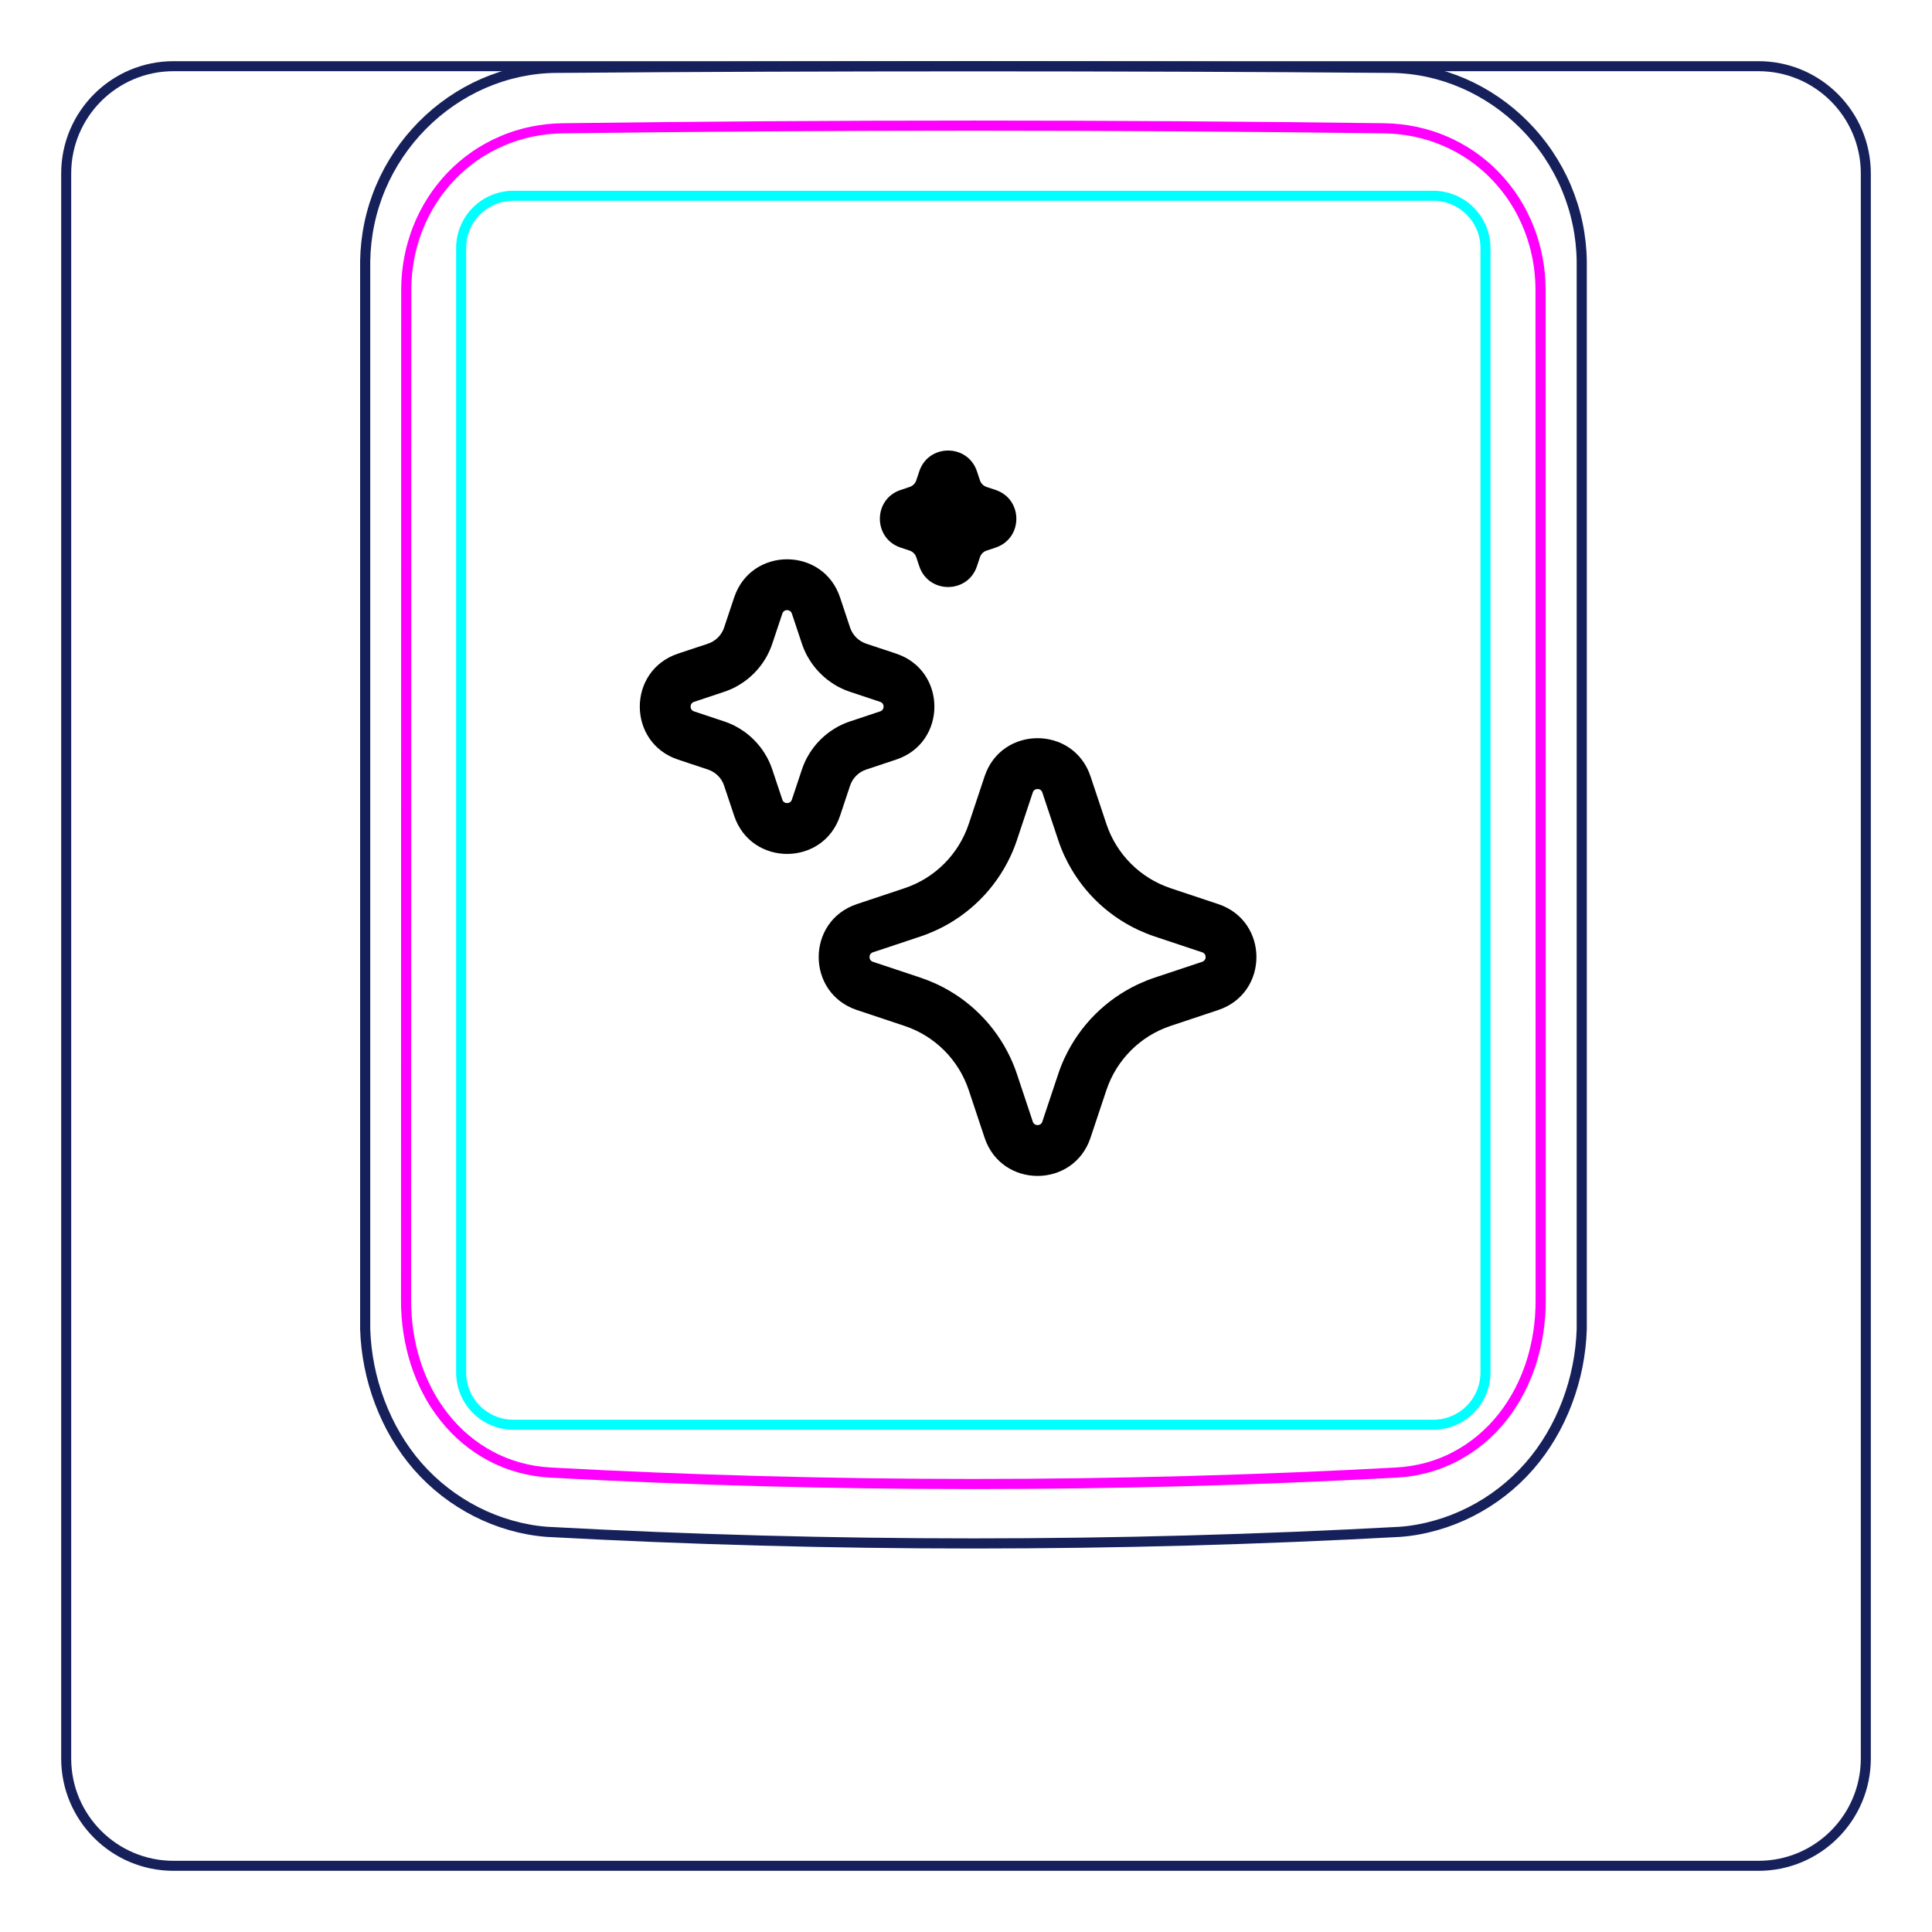
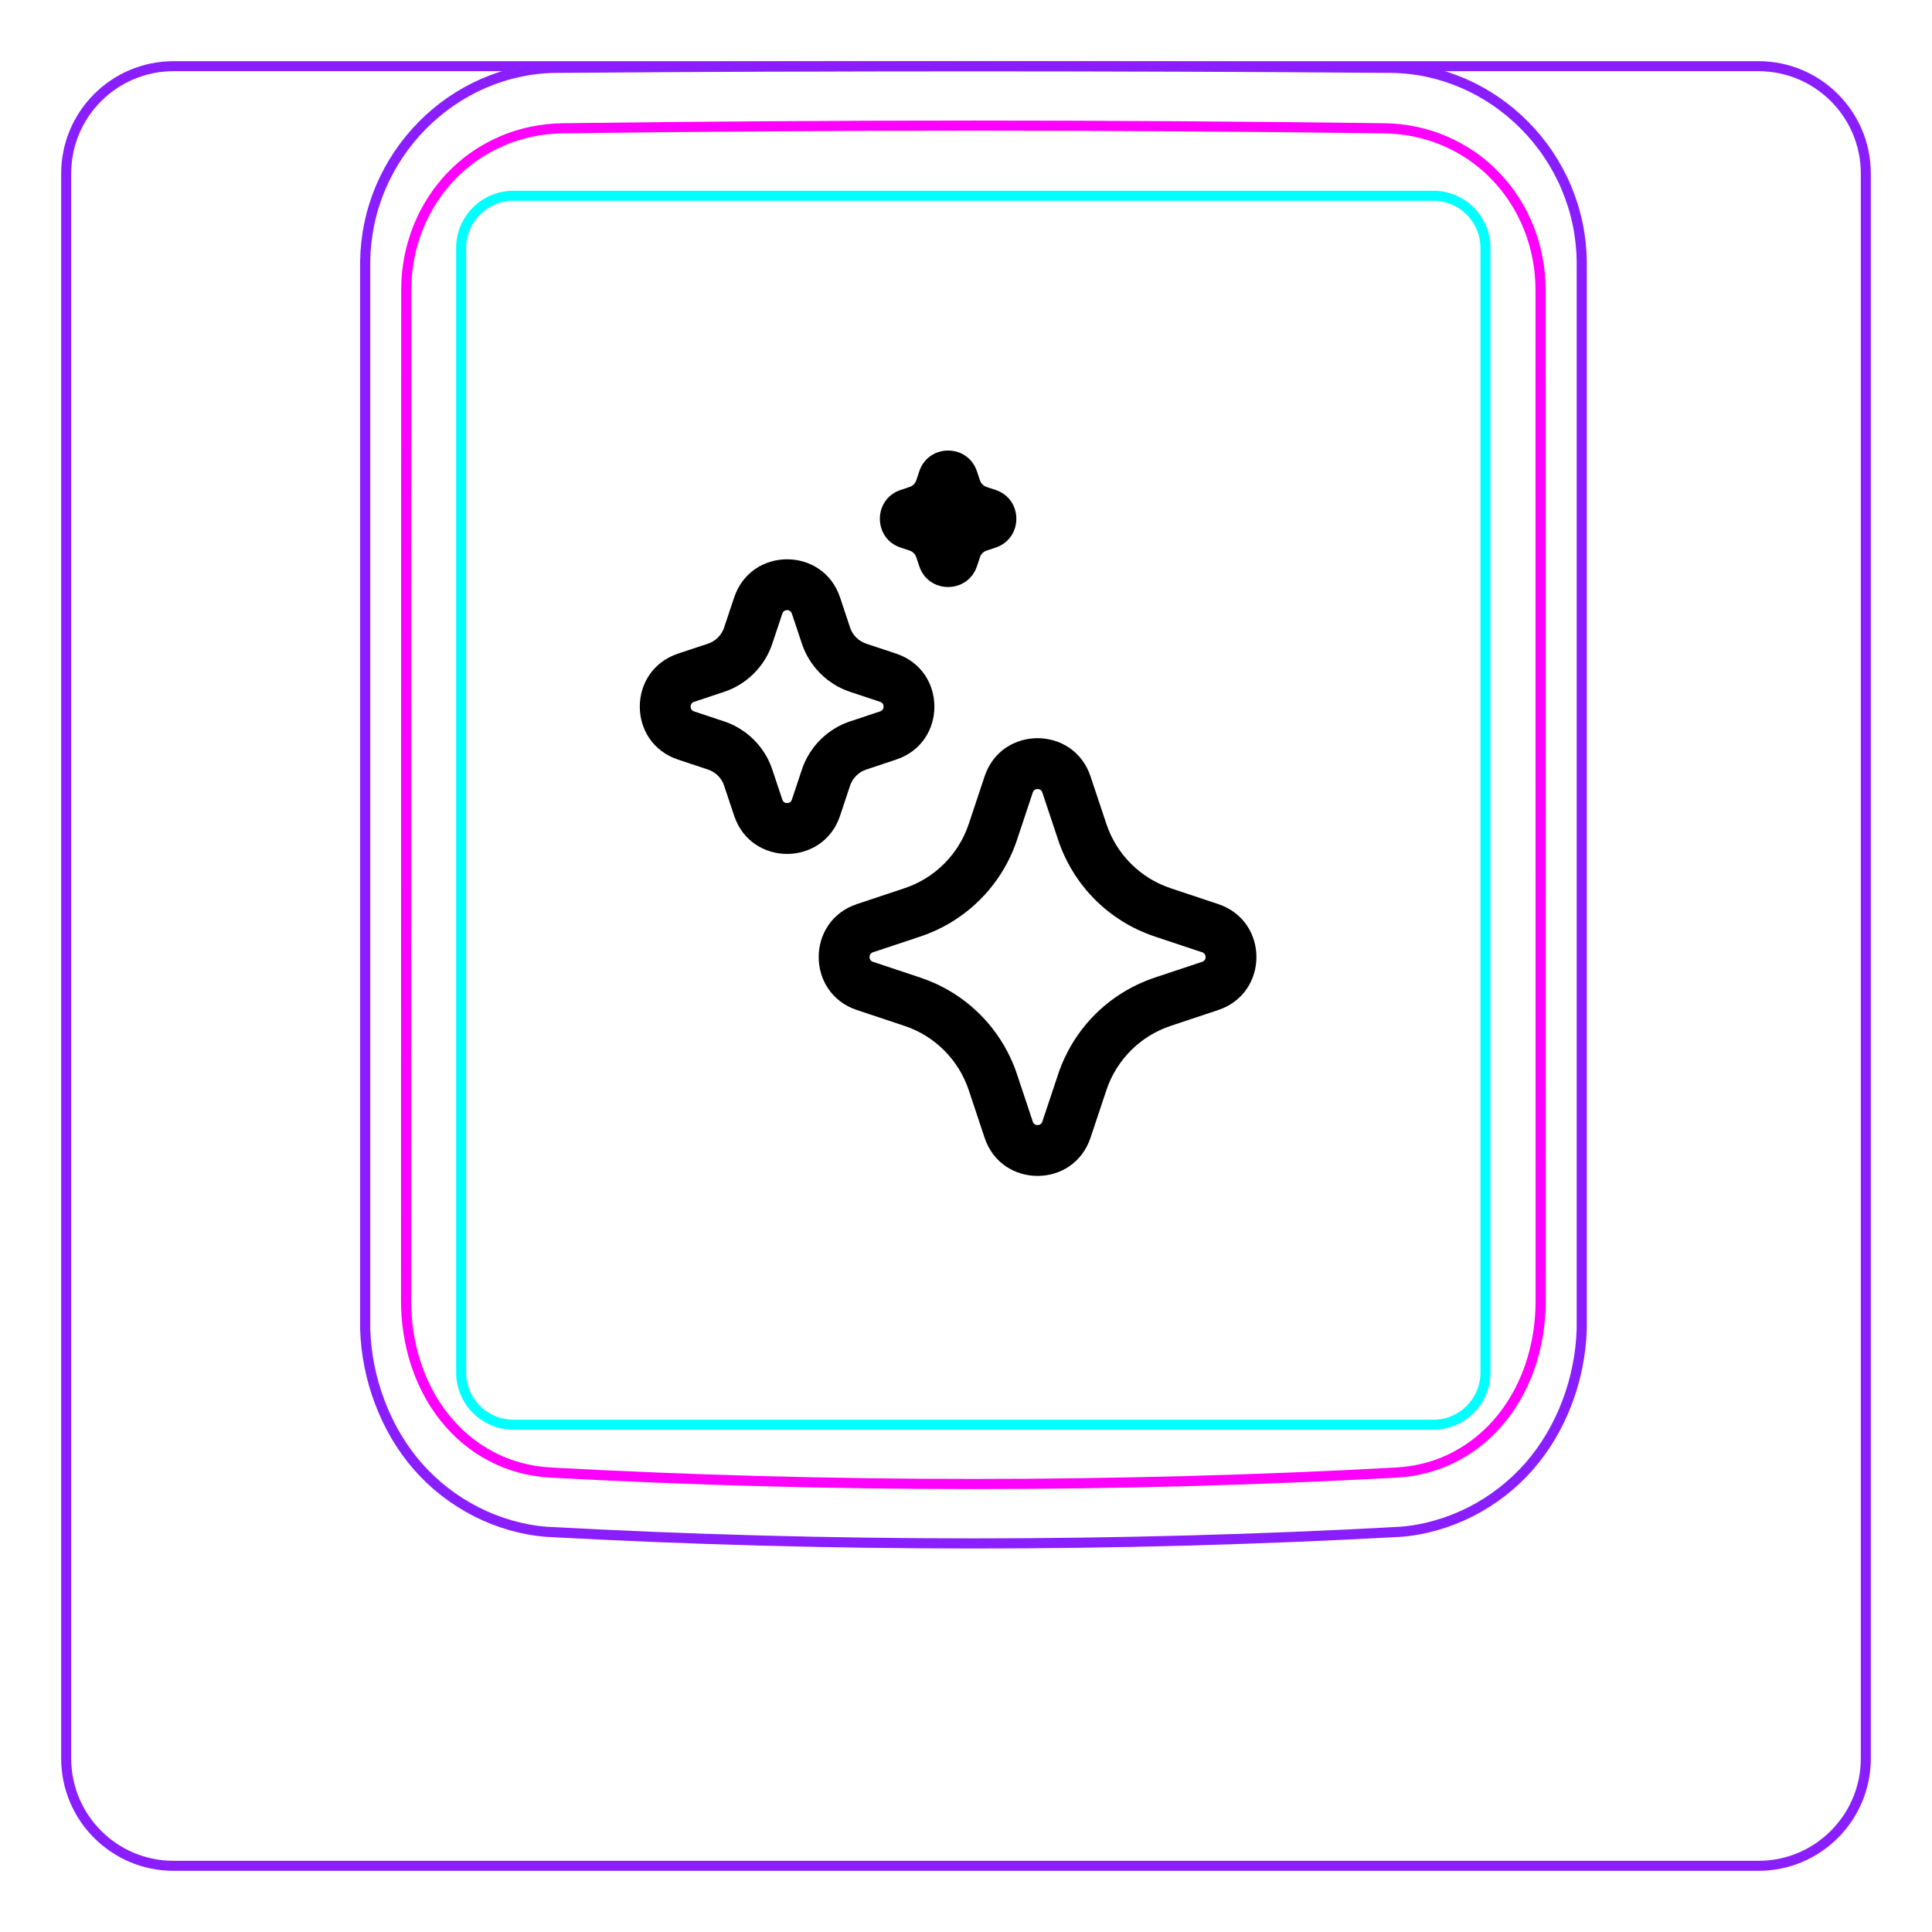
<svg xmlns="http://www.w3.org/2000/svg" width="54" height="54" viewBox="0 0 54 54" fill="none">
-   <rect x="1.85" y="1.85" width="50.3" height="50.3" rx="3" stroke="#16215B" stroke-width="0.28" />
-   <path d="M10.207 37.148V7.296C10.213 6.944 10.252 6.591 10.325 6.246C10.397 5.901 10.503 5.564 10.641 5.239C10.914 4.595 11.313 4.001 11.807 3.502C12.296 3.008 12.879 2.606 13.514 2.33C13.832 2.192 14.161 2.086 14.498 2.013C14.835 1.94 15.178 1.9 15.521 1.897C19.417 1.866 23.313 1.851 27.208 1.851C31.105 1.851 35 1.866 38.896 1.897C39.239 1.901 39.583 1.94 39.921 2.013C40.257 2.086 40.587 2.193 40.903 2.33C41.221 2.468 41.525 2.637 41.811 2.833C42.098 3.03 42.366 3.254 42.611 3.502C42.858 3.751 43.081 4.022 43.275 4.312C43.471 4.604 43.64 4.914 43.777 5.238C43.914 5.563 44.021 5.901 44.093 6.246C44.166 6.591 44.205 6.944 44.21 7.296C44.21 7.296 44.21 37.148 44.21 37.148C44.189 37.842 44.051 38.538 43.803 39.193C43.556 39.848 43.198 40.462 42.739 40.986C42.509 41.248 42.255 41.487 41.98 41.7C41.707 41.912 41.414 42.097 41.105 42.254C40.798 42.41 40.477 42.537 40.145 42.631C39.816 42.726 39.477 42.789 39.136 42.815C31.191 43.248 23.227 43.248 15.282 42.815C14.601 42.762 13.926 42.566 13.313 42.255C12.693 41.94 12.135 41.507 11.679 40.987C11.22 40.462 10.863 39.848 10.616 39.193C10.367 38.538 10.229 37.843 10.207 37.148Z" stroke="#16215B" stroke-width="0.283" stroke-miterlimit="10" />
+   <rect x="1.85" y="1.85" width="50.3" height="50.3" rx="3" stroke="#8B1EFF" stroke-width="0.28" />
+   <path d="M10.207 37.148V7.296C10.213 6.944 10.252 6.591 10.325 6.246C10.397 5.901 10.503 5.564 10.641 5.239C10.914 4.595 11.313 4.001 11.807 3.502C12.296 3.008 12.879 2.606 13.514 2.33C13.832 2.192 14.161 2.086 14.498 2.013C14.835 1.94 15.178 1.9 15.521 1.897C19.417 1.866 23.313 1.851 27.208 1.851C31.105 1.851 35 1.866 38.896 1.897C39.239 1.901 39.583 1.94 39.921 2.013C40.257 2.086 40.587 2.193 40.903 2.33C41.221 2.468 41.525 2.637 41.811 2.833C42.098 3.03 42.366 3.254 42.611 3.502C42.858 3.751 43.081 4.022 43.275 4.312C43.471 4.604 43.64 4.914 43.777 5.238C43.914 5.563 44.021 5.901 44.093 6.246C44.166 6.591 44.205 6.944 44.21 7.296C44.21 7.296 44.21 37.148 44.21 37.148C44.189 37.842 44.051 38.538 43.803 39.193C43.556 39.848 43.198 40.462 42.739 40.986C42.509 41.248 42.255 41.487 41.98 41.7C41.707 41.912 41.414 42.097 41.105 42.254C40.798 42.41 40.477 42.537 40.145 42.631C39.816 42.726 39.477 42.789 39.136 42.815C31.191 43.248 23.227 43.248 15.282 42.815C14.601 42.762 13.926 42.566 13.313 42.255C12.693 41.94 12.135 41.507 11.679 40.987C11.22 40.462 10.863 39.848 10.616 39.193C10.367 38.538 10.229 37.843 10.207 37.148Z" stroke="#8B1EFF" stroke-width="0.283" stroke-miterlimit="10" />
  <rect x="12.889" y="5.472" width="28.63" height="34.35" rx="1.46" stroke="#00FFFF" stroke-width="0.28" />
  <path d="M38.69 3.586C31.076 3.487 23.339 3.487 15.724 3.586C15.432 3.59 15.143 3.621 14.858 3.681C14.787 3.696 14.715 3.712 14.645 3.731C14.575 3.749 14.505 3.769 14.436 3.791C14.298 3.835 14.162 3.884 14.031 3.942C13.898 3.998 13.768 4.061 13.642 4.131C13.578 4.166 13.515 4.203 13.453 4.241C13.391 4.28 13.33 4.319 13.27 4.361C13.032 4.526 12.812 4.714 12.611 4.923C12.51 5.027 12.415 5.137 12.325 5.254C12.279 5.311 12.236 5.369 12.193 5.429C12.151 5.488 12.111 5.548 12.072 5.61C11.915 5.855 11.784 6.114 11.677 6.386C11.651 6.454 11.625 6.523 11.602 6.593C11.578 6.663 11.556 6.733 11.536 6.803C11.495 6.944 11.462 7.086 11.435 7.23C11.382 7.516 11.355 7.806 11.355 8.103C11.353 17.519 11.352 26.937 11.35 36.354C11.35 36.648 11.371 36.938 11.414 37.224C11.436 37.367 11.462 37.508 11.495 37.651C11.511 37.721 11.529 37.791 11.548 37.861C11.567 37.932 11.588 38.002 11.61 38.072C11.699 38.351 11.809 38.62 11.943 38.877C11.977 38.941 12.012 39.005 12.048 39.069C12.084 39.132 12.122 39.194 12.162 39.255C12.241 39.376 12.324 39.493 12.413 39.606C12.502 39.718 12.597 39.828 12.697 39.931C12.747 39.983 12.798 40.033 12.852 40.084C12.905 40.133 12.959 40.181 13.014 40.227C13.236 40.413 13.473 40.572 13.727 40.706C13.79 40.739 13.855 40.772 13.92 40.801C13.986 40.831 14.053 40.859 14.12 40.887C14.254 40.939 14.391 40.983 14.529 41.022C14.805 41.096 15.087 41.142 15.377 41.158C23.219 41.585 31.193 41.585 39.035 41.158C39.326 41.142 39.609 41.096 39.885 41.022C40.023 40.984 40.159 40.939 40.293 40.887C40.36 40.86 40.427 40.832 40.493 40.802C40.559 40.771 40.624 40.739 40.687 40.705C40.943 40.571 41.18 40.411 41.399 40.226C41.51 40.134 41.615 40.035 41.717 39.931C41.766 39.879 41.816 39.825 41.863 39.77C41.911 39.716 41.957 39.66 42.002 39.604C42.18 39.378 42.335 39.137 42.468 38.882C42.534 38.754 42.596 38.623 42.651 38.488C42.679 38.421 42.706 38.353 42.73 38.284C42.756 38.216 42.779 38.147 42.802 38.077C42.889 37.8 42.954 37.517 42.998 37.23C43.009 37.158 43.017 37.085 43.026 37.013C43.034 36.94 43.041 36.867 43.046 36.794C43.057 36.648 43.062 36.501 43.062 36.355C43.061 26.938 43.06 17.52 43.059 8.102C43.058 7.807 43.032 7.514 42.977 7.224C42.95 7.079 42.915 6.936 42.875 6.796C42.834 6.656 42.788 6.518 42.735 6.383C42.681 6.247 42.622 6.114 42.555 5.984C42.522 5.919 42.488 5.854 42.451 5.79C42.414 5.727 42.376 5.664 42.337 5.602C42.18 5.357 42 5.129 41.799 4.92C41.749 4.868 41.698 4.817 41.645 4.767C41.591 4.717 41.538 4.668 41.481 4.621C41.37 4.526 41.254 4.438 41.136 4.356C40.898 4.193 40.646 4.054 40.379 3.94C40.313 3.912 40.245 3.885 40.176 3.859C40.108 3.834 40.039 3.81 39.97 3.789C39.831 3.746 39.692 3.709 39.551 3.68C39.269 3.622 38.983 3.59 38.69 3.586Z" stroke="#FF00FF" stroke-width="0.283" stroke-miterlimit="10" stroke-linecap="round" stroke-linejoin="round" />
  <path fill-rule="evenodd" clip-rule="evenodd" d="M25.694 15.826C25.952 16.601 27.048 16.601 27.306 15.826L27.39 15.574C27.419 15.487 27.487 15.419 27.574 15.39L27.826 15.306C28.601 15.048 28.601 13.952 27.826 13.694L27.574 13.61C27.487 13.581 27.419 13.513 27.39 13.426L27.306 13.174C27.048 12.399 25.952 12.399 25.694 13.174L25.61 13.426C25.581 13.513 25.513 13.581 25.426 13.61L25.174 13.694C24.399 13.952 24.399 15.048 25.174 15.306L25.426 15.39C25.513 15.419 25.581 15.487 25.61 15.574L25.694 15.826ZM23.76 21.959L23.48 22.801C23.006 24.223 20.994 24.223 20.52 22.801L20.239 21.959C20.169 21.747 20.002 21.581 19.79 21.51L18.949 21.23C17.527 20.756 17.527 18.744 18.949 18.27L19.79 17.99C20.002 17.919 20.169 17.753 20.239 17.541L20.52 16.699C20.994 15.277 23.006 15.277 23.48 16.699L23.76 17.541C23.831 17.753 23.997 17.919 24.209 17.99L25.05 18.27C26.472 18.744 26.473 20.756 25.05 21.23L24.209 21.51C23.997 21.581 23.831 21.747 23.76 21.959ZM21.171 20.784C21.27 20.898 21.358 21.022 21.431 21.156C21.437 21.167 21.443 21.178 21.449 21.189C21.503 21.291 21.549 21.399 21.586 21.51L21.834 22.252L21.867 22.352C21.909 22.479 22.09 22.479 22.132 22.352L22.166 22.252L22.413 21.51C22.45 21.399 22.496 21.291 22.55 21.189C22.556 21.178 22.562 21.167 22.568 21.156C22.642 21.022 22.729 20.898 22.828 20.784C22.892 20.711 22.961 20.642 23.034 20.578C23.148 20.479 23.272 20.392 23.405 20.318C23.416 20.312 23.428 20.306 23.439 20.3C23.541 20.246 23.648 20.2 23.76 20.163L24.502 19.916L24.601 19.883C24.729 19.84 24.729 19.66 24.601 19.617L24.502 19.584L23.76 19.337C23.648 19.3 23.541 19.254 23.439 19.2C23.428 19.194 23.416 19.188 23.405 19.182C23.272 19.108 23.148 19.021 23.034 18.922C22.961 18.858 22.892 18.789 22.828 18.716C22.729 18.602 22.642 18.478 22.568 18.344C22.562 18.333 22.556 18.322 22.55 18.311C22.496 18.209 22.45 18.101 22.413 17.99L22.166 17.248L22.132 17.148C22.09 17.021 21.909 17.021 21.867 17.148L21.834 17.248L21.586 17.99C21.549 18.101 21.503 18.209 21.449 18.311C21.443 18.322 21.437 18.333 21.431 18.344C21.358 18.478 21.27 18.602 21.171 18.716C21.107 18.789 21.039 18.858 20.965 18.922C20.852 19.021 20.727 19.108 20.594 19.182C20.583 19.188 20.572 19.194 20.561 19.2C20.458 19.254 20.351 19.3 20.239 19.337L19.498 19.584L19.398 19.617C19.27 19.66 19.27 19.84 19.398 19.883L19.498 19.916L20.239 20.163C20.351 20.2 20.458 20.246 20.561 20.3C20.572 20.306 20.583 20.312 20.594 20.319C20.727 20.392 20.852 20.479 20.965 20.578C21.039 20.642 21.107 20.711 21.171 20.784ZM30.924 30.47L30.48 31.801C30.006 33.223 27.994 33.223 27.52 31.801L27.077 30.47C26.794 29.622 26.129 28.956 25.281 28.674L23.95 28.23C22.527 27.756 22.527 25.744 23.95 25.27L25.281 24.826C26.129 24.544 26.794 23.878 27.077 23.03L27.52 21.699C27.994 20.277 30.006 20.277 30.48 21.699L30.924 23.03C31.207 23.878 31.872 24.544 32.72 24.826L34.051 25.27C35.473 25.744 35.473 27.756 34.051 28.23L32.72 28.674C31.872 28.956 31.207 29.622 30.924 30.47ZM28.236 29.552L28.248 29.578C28.315 29.721 28.373 29.869 28.424 30.021L28.464 30.141L28.834 31.252L28.867 31.352C28.91 31.479 29.091 31.479 29.133 31.352L29.166 31.252L29.537 30.141L29.577 30.021C29.627 29.869 29.686 29.721 29.752 29.578L29.765 29.552C30.186 28.657 30.907 27.936 31.802 27.514L31.828 27.502C31.972 27.436 32.119 27.377 32.271 27.326L32.391 27.286L33.502 26.916L33.602 26.883C33.73 26.84 33.73 26.66 33.602 26.617L33.502 26.584L32.391 26.214L32.271 26.174C32.119 26.123 31.972 26.064 31.828 25.998L31.802 25.986C30.907 25.564 30.186 24.843 29.765 23.948L29.752 23.922C29.686 23.779 29.627 23.631 29.577 23.479L29.537 23.359L29.166 22.248L29.133 22.148C29.091 22.021 28.91 22.021 28.867 22.148L28.834 22.248L28.464 23.359L28.424 23.479C28.373 23.631 28.315 23.779 28.248 23.922L28.236 23.948C27.814 24.843 27.093 25.564 26.198 25.986L26.172 25.998C26.029 26.064 25.881 26.123 25.73 26.174L25.61 26.214L24.498 26.584L24.399 26.617C24.271 26.66 24.271 26.84 24.399 26.883L24.498 26.916L25.61 27.286L25.73 27.326C25.881 27.377 26.029 27.436 26.172 27.502L26.198 27.514C27.093 27.936 27.814 28.657 28.236 29.552Z" fill="black" />
</svg>
